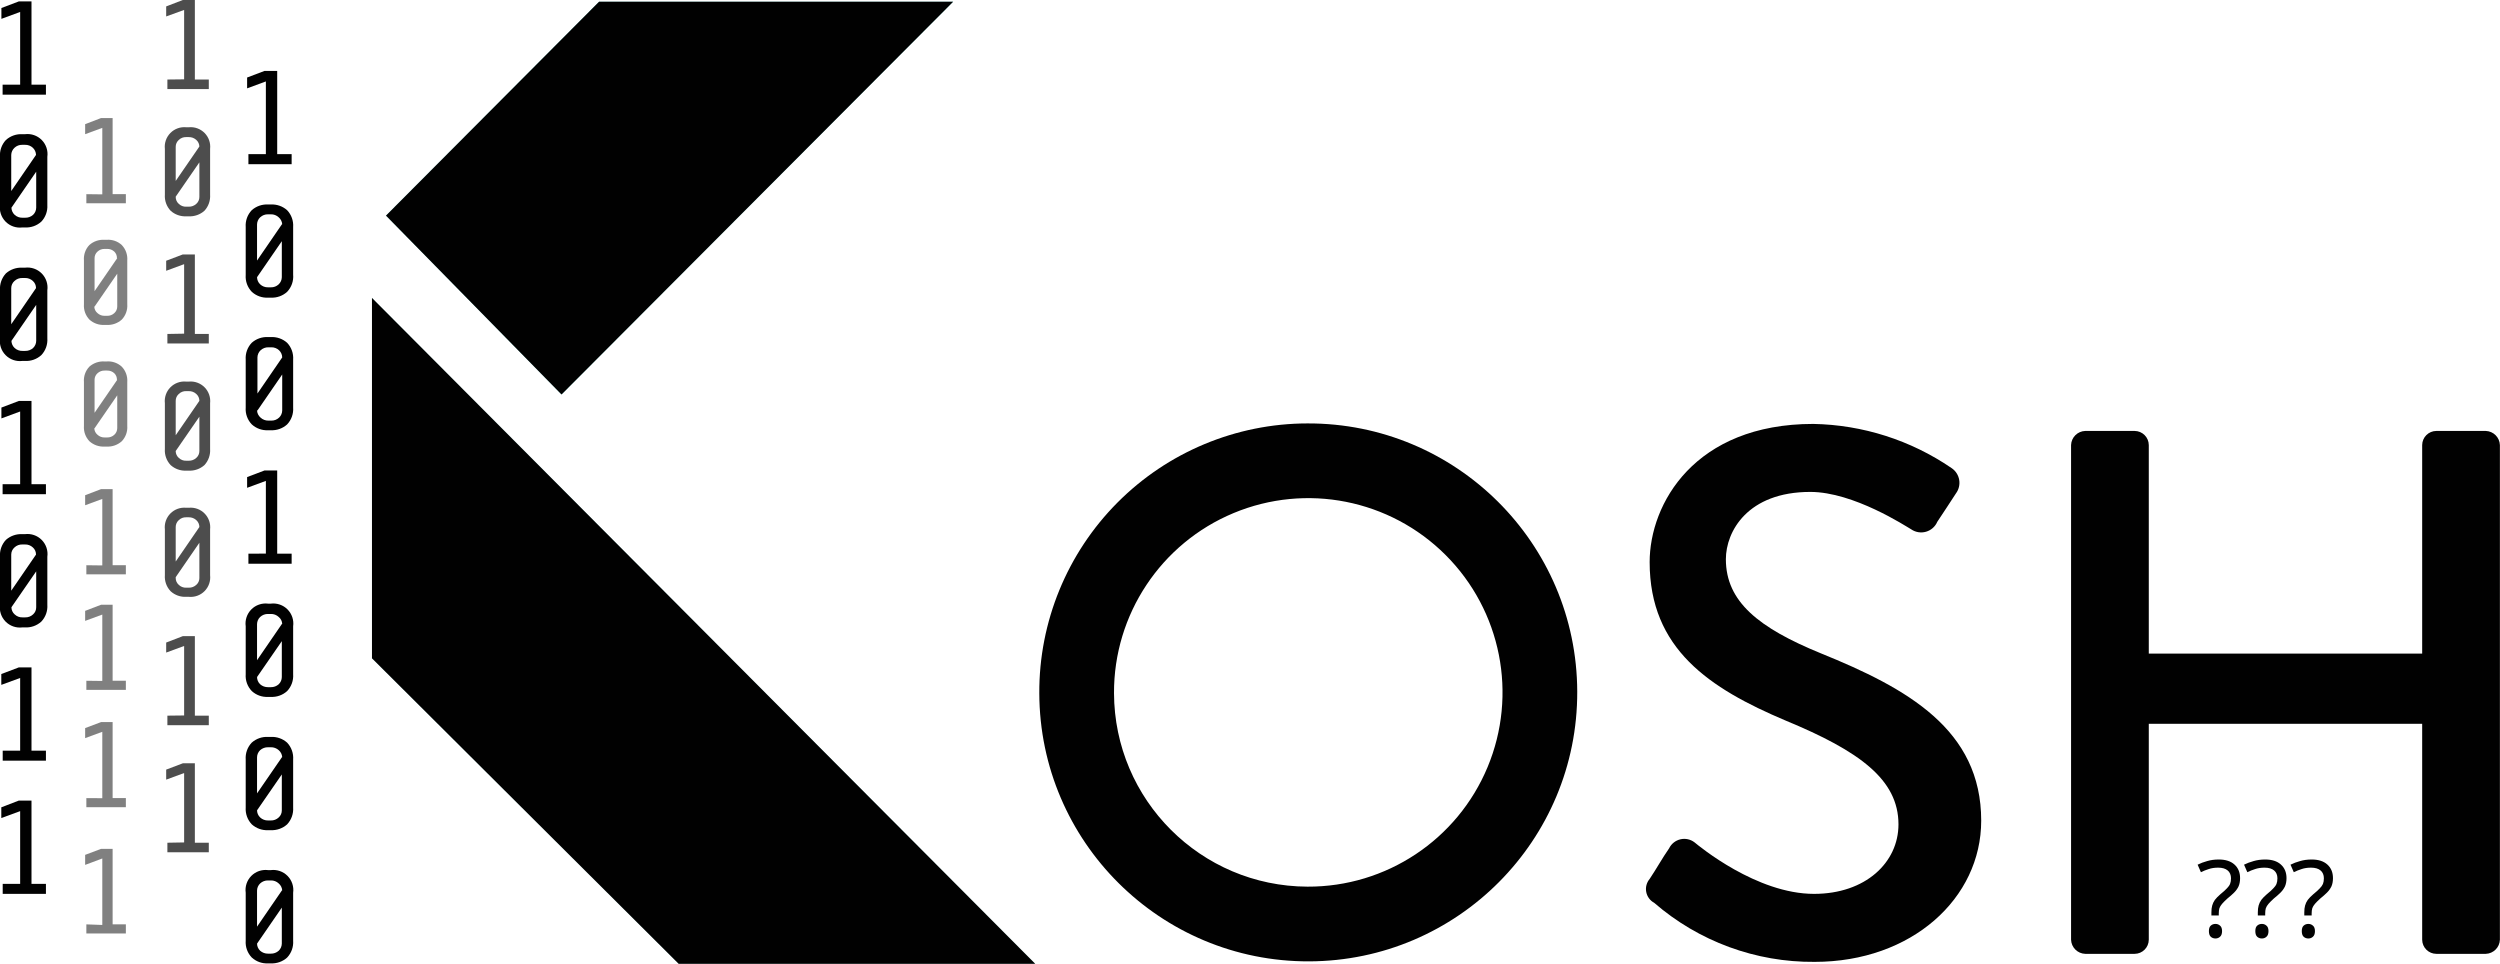
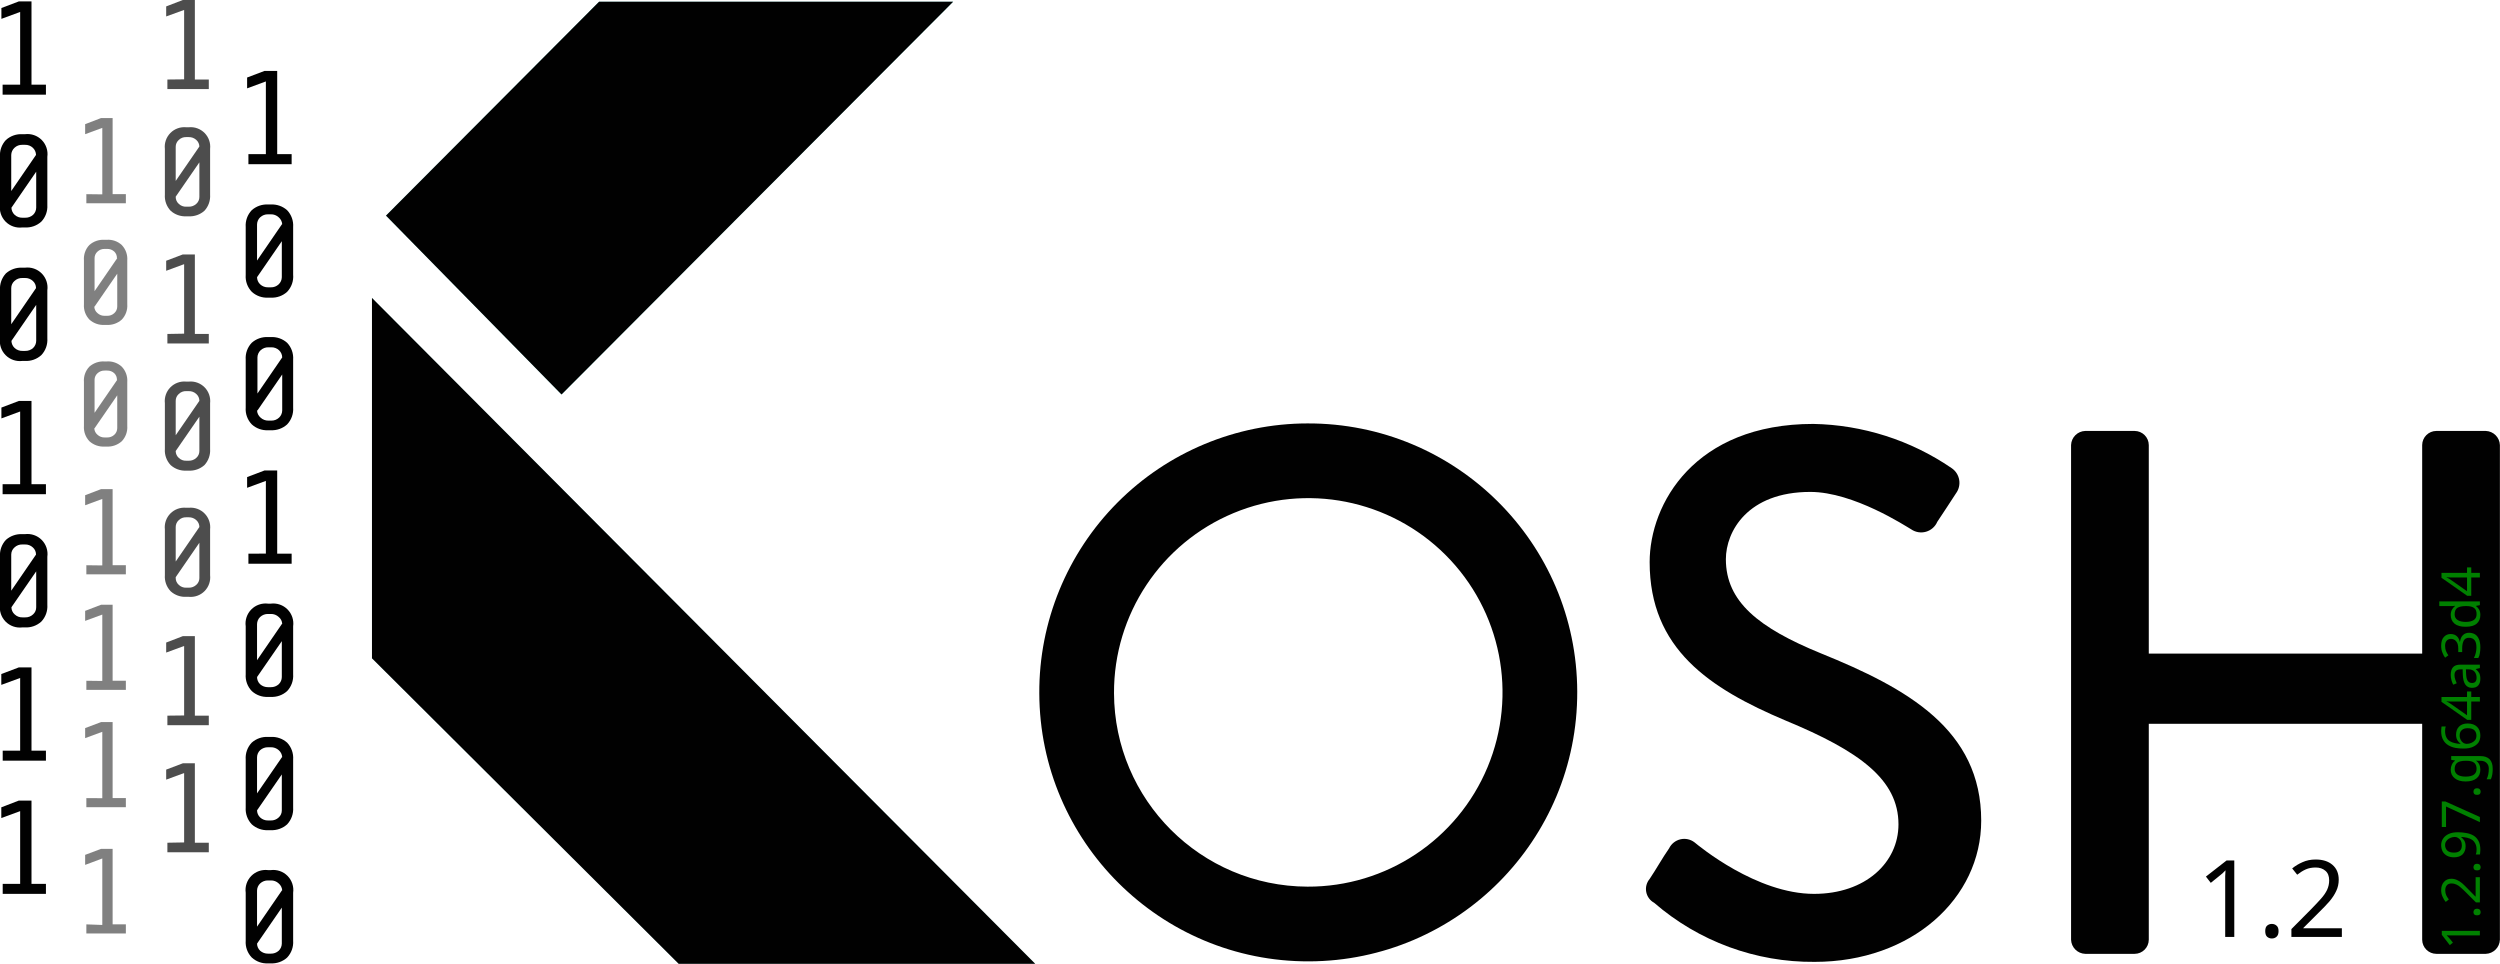
<svg xmlns="http://www.w3.org/2000/svg" viewBox="0 0 249.28 96.1" version="1.1" id="svg5833">
  <defs id="defs5750">
    <style id="style5748">.cls-1{isolation:isolate;}.cls-2,.cls-3,.cls-4,.cls-6{fill:#010101;}.cls-2,.cls-3,.cls-4,.cls-5{mix-blend-mode:multiply;}.cls-3{opacity:0.7;}.cls-4{opacity:0.5;}.cls-5{fill:#afdedc;}</style>
  </defs>
  <path class="cls-2" d="m 0.26,8.44 v 1 h 4.32 v -1 H 3.14 V 0.14 H 1.88 L 0.14,0.8 V 1.88 L 2.01,1.19 v 7.25 z" id="path5752" style="isolation:isolate;mix-blend-mode:multiply;fill:#010101" />
  <path class="cls-2" d="M 4.72,20.45 V 15.64 A 2,2 0 0 0 2.49,13.38 H 2.23 A 2.25,2.25 0 0 0 0.59,13.96 2.21,2.21 0 0 0 0,15.64 v 4.78 a 2,2 0 0 0 2.23,2.26 h 0.26 a 2.24,2.24 0 0 0 1.63,-0.58 2.21,2.21 0 0 0 0.6,-1.65 z m -1.13,-5 -2.47,3.6 v -3.6 a 1,1 0 0 1 0.32,-0.71 1.08,1.08 0 0 1 0.79,-0.3 h 0.26 a 1.09,1.09 0 0 1 0.79,0.3 1,1 0 0 1 0.31,0.68 z m -2.45,5.26 2.47,-3.59 v 3.59 A 1,1 0 0 1 3.3,21.42 1.13,1.13 0 0 1 2.51,21.71 H 2.25 A 1.11,1.11 0 0 1 1.46,21.42 1,1 0 0 1 1.14,20.71 Z" id="path5754" style="isolation:isolate;mix-blend-mode:multiply;fill:#010101" />
  <path class="cls-2" d="M 4.72,33.73 V 28.95 A 2,2 0 0 0 2.49,26.69 H 2.23 A 2.29,2.29 0 0 0 0.59,27.26 2.25,2.25 0 0 0 0,28.95 v 4.78 a 2,2 0 0 0 2.23,2.26 h 0.26 a 2.24,2.24 0 0 0 1.63,-0.58 2.21,2.21 0 0 0 0.6,-1.68 z m -1.13,-5 -2.47,3.6 v -3.6 a 0.94,0.94 0 0 1 0.32,-0.71 1.08,1.08 0 0 1 0.79,-0.3 h 0.26 a 1.09,1.09 0 0 1 0.79,0.3 0.93,0.93 0 0 1 0.31,0.68 z M 1.14,33.99 3.61,30.4 v 3.59 A 1,1 0 0 1 3.3,34.7 1.13,1.13 0 0 1 2.51,34.99 H 2.25 A 1.11,1.11 0 0 1 1.46,34.7 1,1 0 0 1 1.14,33.99 Z" id="path5756" style="isolation:isolate;mix-blend-mode:multiply;fill:#010101" />
  <path class="cls-2" d="m 0.26,48.28 v 1 h 4.32 v -1 H 3.14 v -8.3 H 1.88 l -1.74,0.66 v 1.08 l 1.87,-0.69 v 7.25 z" id="path5758" style="isolation:isolate;mix-blend-mode:multiply;fill:#010101" />
  <path class="cls-2" d="M 4.72,60.3 V 55.52 A 2,2 0 0 0 2.49,53.26 H 2.23 A 2.29,2.29 0 0 0 0.59,53.83 2.23,2.23 0 0 0 0,55.52 v 4.78 a 2,2 0 0 0 2.23,2.26 h 0.26 a 2.24,2.24 0 0 0 1.63,-0.58 2.21,2.21 0 0 0 0.6,-1.68 z m -1.13,-5 -2.47,3.6 v -3.6 a 0.94,0.94 0 0 1 0.32,-0.71 1.08,1.08 0 0 1 0.79,-0.3 h 0.26 a 1.09,1.09 0 0 1 0.79,0.3 0.93,0.93 0 0 1 0.31,0.68 z m -2.45,5.25 2.47,-3.58 v 3.58 A 0.93,0.93 0 0 1 3.3,61.26 1.09,1.09 0 0 1 2.51,61.56 H 2.25 A 1.08,1.08 0 0 1 1.46,61.26 0.94,0.94 0 0 1 1.14,60.55 Z" id="path5760" style="isolation:isolate;mix-blend-mode:multiply;fill:#010101" />
  <path class="cls-2" d="m 0.27,74.85 v 1 h 4.31 v -1 H 3.14 v -8.3 H 1.87 l -1.74,0.66 v 1.08 L 2.01,67.6 v 7.25 z" id="path5762" style="isolation:isolate;mix-blend-mode:multiply;fill:#010101" />
  <path class="cls-2" d="m 0.27,88.13 v 1 h 4.31 v -1 H 3.14 v -8.3 H 1.87 L 0.13,80.5 v 1.07 l 1.88,-0.69 v 7.25 z" id="path5764" style="isolation:isolate;mix-blend-mode:multiply;fill:#010101" />
  <path class="cls-2" d="m 24.77,15.37 v 1 h 4.31 v -1 h -1.44 v -8.3 h -1.26 l -1.74,0.66 v 1.08 l 1.87,-0.69 v 7.25 z" id="path5766" style="isolation:isolate;mix-blend-mode:multiply;fill:#010101" />
  <path class="cls-2" d="M 29.23,27.38 V 22.64 A 2.21,2.21 0 0 0 28.63,20.96 2.26,2.26 0 0 0 27,20.39 h -0.27 a 2.26,2.26 0 0 0 -1.63,0.57 2.21,2.21 0 0 0 -0.6,1.68 v 4.78 a 2.18,2.18 0 0 0 0.61,1.68 2.22,2.22 0 0 0 1.62,0.58 H 27 a 2.26,2.26 0 0 0 1.63,-0.58 2.21,2.21 0 0 0 0.6,-1.72 z m -1.13,-5 -2.47,3.6 v -3.6 a 1,1 0 0 1 0.31,-0.71 1.11,1.11 0 0 1 0.79,-0.3 H 27 a 1.09,1.09 0 0 1 0.79,0.3 1,1 0 0 1 0.35,0.68 z m -2.47,5.26 2.47,-3.59 v 3.59 a 1,1 0 0 1 -0.31,0.71 1.09,1.09 0 0 1 -0.79,0.3 h -0.27 a 1.11,1.11 0 0 1 -0.79,-0.3 1,1 0 0 1 -0.31,-0.71 z" id="path5768" style="isolation:isolate;mix-blend-mode:multiply;fill:#010101" />
  <path class="cls-2" d="M 29.23,40.64 V 35.86 A 2.21,2.21 0 0 0 28.63,34.18 2.26,2.26 0 0 0 27,33.61 h -0.27 a 2.26,2.26 0 0 0 -1.63,0.57 2.21,2.21 0 0 0 -0.6,1.68 v 4.78 a 2.18,2.18 0 0 0 0.61,1.68 2.22,2.22 0 0 0 1.62,0.58 H 27 a 2.26,2.26 0 0 0 1.63,-0.58 2.21,2.21 0 0 0 0.6,-1.68 z m -1.09,-5 -2.47,3.6 v -3.6 a 1,1 0 0 1 0.31,-0.71 1.11,1.11 0 0 1 0.79,-0.3 h 0.27 a 1.09,1.09 0 0 1 0.79,0.3 1,1 0 0 1 0.31,0.71 z m -2.47,5.29 2.47,-3.59 v 3.59 a 1,1 0 0 1 -0.31,0.71 1.09,1.09 0 0 1 -0.79,0.3 h -0.27 a 1.11,1.11 0 0 1 -0.79,-0.3 1,1 0 0 1 -0.35,-0.72 z" id="path5770" style="isolation:isolate;mix-blend-mode:multiply;fill:#010101" />
  <path class="cls-2" d="m 24.77,55.21 v 1 h 4.31 v -1 h -1.44 v -8.3 h -1.26 l -1.74,0.66 v 1.07 l 1.87,-0.69 v 7.25 z" id="path5772" style="isolation:isolate;mix-blend-mode:multiply;fill:#010101" />
  <path class="cls-2" d="M 29.23,67.23 V 62.45 A 2,2 0 0 0 27,60.19 h -0.27 a 2,2 0 0 0 -2.23,2.26 v 4.78 a 2.18,2.18 0 0 0 0.61,1.68 2.22,2.22 0 0 0 1.62,0.58 H 27 a 2.26,2.26 0 0 0 1.63,-0.58 2.21,2.21 0 0 0 0.6,-1.68 z m -1.13,-5 -2.47,3.6 v -3.6 a 1,1 0 0 1 0.31,-0.71 1.11,1.11 0 0 1 0.79,-0.3 H 27 a 1.09,1.09 0 0 1 0.79,0.3 0.93,0.93 0 0 1 0.35,0.68 z m -2.47,5.28 2.47,-3.58 v 3.58 A 1,1 0 0 1 27.79,68.23 1.13,1.13 0 0 1 27,68.52 h -0.27 a 1.15,1.15 0 0 1 -0.79,-0.29 1,1 0 0 1 -0.31,-0.75 z" id="path5774" style="isolation:isolate;mix-blend-mode:multiply;fill:#010101" />
  <path class="cls-2" d="M 29.23,80.52 V 75.74 A 2.22,2.22 0 0 0 28.63,74.05 2.26,2.26 0 0 0 27,73.48 h -0.27 a 2.26,2.26 0 0 0 -1.63,0.57 2.22,2.22 0 0 0 -0.6,1.69 v 4.78 a 2.21,2.21 0 0 0 0.61,1.68 2.26,2.26 0 0 0 1.62,0.58 H 27 a 2.3,2.3 0 0 0 1.63,-0.58 2.24,2.24 0 0 0 0.6,-1.68 z m -1.13,-5 -2.47,3.59 v -3.59 a 1,1 0 0 1 0.31,-0.72 1.15,1.15 0 0 1 0.79,-0.29 H 27 a 1.13,1.13 0 0 1 0.79,0.29 1,1 0 0 1 0.35,0.69 z m -2.47,5.28 2.47,-3.58 v 3.58 a 0.93,0.93 0 0 1 -0.31,0.71 1.09,1.09 0 0 1 -0.79,0.3 h -0.27 a 1.11,1.11 0 0 1 -0.79,-0.3 1,1 0 0 1 -0.31,-0.74 z" id="path5776" style="isolation:isolate;mix-blend-mode:multiply;fill:#010101" />
  <path class="cls-2" d="M 29.23,93.8 V 89.02 A 2,2 0 0 0 27,86.76 h -0.27 a 2,2 0 0 0 -2.23,2.26 v 4.78 a 2.18,2.18 0 0 0 0.61,1.68 2.22,2.22 0 0 0 1.62,0.58 H 27 a 2.26,2.26 0 0 0 1.63,-0.58 2.21,2.21 0 0 0 0.6,-1.68 z m -1.13,-5 -2.47,3.6 v -3.6 a 1,1 0 0 1 0.31,-0.71 1.11,1.11 0 0 1 0.79,-0.3 H 27 a 1.09,1.09 0 0 1 0.79,0.3 1,1 0 0 1 0.35,0.68 z m -2.47,5.29 2.47,-3.59 v 3.59 A 1,1 0 0 1 27.79,94.8 1.13,1.13 0 0 1 27,95.09 H 26.73 A 1.15,1.15 0 0 1 25.94,94.8 1,1 0 0 1 25.63,94.06 Z" id="path5778" style="isolation:isolate;mix-blend-mode:multiply;fill:#010101" />
  <path class="cls-3" d="m 16.69,7.93 v 0.95 h 4.13 V 7.93 H 19.43 V 0 h -1.2 l -1.66,0.64 v 1 l 1.79,-0.65 v 6.92 z" id="path5780" style="opacity:0.7;isolation:isolate;mix-blend-mode:multiply;fill:#010101" />
  <path class="cls-3" d="m 20.95,19.41 v -4.56 a 1.95,1.95 0 0 0 -2.13,-2.16 h -0.25 a 1.95,1.95 0 0 0 -2.13,2.16 v 4.56 a 2.12,2.12 0 0 0 0.58,1.61 2.17,2.17 0 0 0 1.55,0.55 h 0.25 a 2.2,2.2 0 0 0 1.56,-0.55 2.15,2.15 0 0 0 0.57,-1.61 z m -1.07,-4.8 -2.36,3.43 v -3.4 a 0.9,0.9 0 0 1 0.3,-0.68 1,1 0 0 1 0.75,-0.29 h 0.25 a 1.06,1.06 0 0 1 0.76,0.29 0.9,0.9 0 0 1 0.3,0.68 z m -2.36,5 2.36,-3.42 v 3.45 a 0.9,0.9 0 0 1 -0.3,0.68 1.06,1.06 0 0 1 -0.76,0.29 h -0.25 a 1,1 0 0 1 -0.75,-0.29 0.9,0.9 0 0 1 -0.3,-0.68 z" id="path5782" style="opacity:0.7;isolation:isolate;mix-blend-mode:multiply;fill:#010101" />
  <path class="cls-3" d="m 16.69,33.3 v 0.95 h 4.13 V 33.3 h -1.39 v -7.93 h -1.2 L 16.57,26 v 1 l 1.79,-0.66 v 6.93 z" id="path5784" style="opacity:0.7;isolation:isolate;mix-blend-mode:multiply;fill:#010101" />
  <path class="cls-3" d="m 20.95,44.77 v -4.56 a 1.95,1.95 0 0 0 -2.13,-2.16 h -0.25 a 1.95,1.95 0 0 0 -2.13,2.16 v 4.56 a 2.12,2.12 0 0 0 0.58,1.61 2.17,2.17 0 0 0 1.55,0.55 h 0.25 a 2.2,2.2 0 0 0 1.56,-0.55 2.15,2.15 0 0 0 0.57,-1.61 z m -1.07,-4.8 -2.36,3.43 v -3.43 a 0.9,0.9 0 0 1 0.3,-0.68 1,1 0 0 1 0.75,-0.29 h 0.25 a 1.06,1.06 0 0 1 0.76,0.29 0.9,0.9 0 0 1 0.3,0.68 z m -2.36,5 2.36,-3.42 v 3.42 a 0.9,0.9 0 0 1 -0.3,0.68 1.06,1.06 0 0 1 -0.76,0.29 h -0.25 a 1,1 0 0 1 -0.75,-0.29 0.9,0.9 0 0 1 -0.3,-0.64 z" id="path5786" style="opacity:0.7;isolation:isolate;mix-blend-mode:multiply;fill:#010101" />
  <path class="cls-3" d="m 16.69,71.36 v 0.95 h 4.13 v -0.95 h -1.39 v -7.93 h -1.2 l -1.66,0.64 v 1 l 1.79,-0.66 v 6.93 z" id="path5788" style="opacity:0.7;isolation:isolate;mix-blend-mode:multiply;fill:#010101" />
  <path class="cls-3" d="m 20.95,57.35 v -4.56 a 1.95,1.95 0 0 0 -2.13,-2.16 h -0.25 a 1.95,1.95 0 0 0 -2.13,2.16 v 4.56 a 2.1,2.1 0 0 0 0.58,1.61 2.13,2.13 0 0 0 1.55,0.55 h 0.25 a 1.95,1.95 0 0 0 2.13,-2.16 z m -1.07,-4.8 -2.36,3.44 v -3.44 a 0.91,0.91 0 0 1 0.3,-0.68 1,1 0 0 1 0.75,-0.29 h 0.25 a 1.06,1.06 0 0 1 0.76,0.29 0.91,0.91 0 0 1 0.3,0.68 z m -2.36,5 2.36,-3.43 v 3.52 a 0.89,0.89 0 0 1 -0.3,0.67 1.06,1.06 0 0 1 -0.76,0.29 h -0.25 a 1,1 0 0 1 -0.75,-0.29 0.89,0.89 0 0 1 -0.3,-0.67 z" id="path5790" style="opacity:0.7;isolation:isolate;mix-blend-mode:multiply;fill:#010101" />
  <path class="cls-3" d="m 16.69,84.03 v 0.95 h 4.13 v -0.95 h -1.39 v -7.92 h -1.2 l -1.66,0.63 v 1 l 1.79,-0.66 V 84 Z" id="path5792" style="opacity:0.7;isolation:isolate;mix-blend-mode:multiply;fill:#010101" />
  <path class="cls-4" d="m 8.61,19.36 v 0.91 h 3.94 v -0.91 h -1.32 v -7.59 h -1.15 l -1.59,0.61 v 1 l 1.71,-0.63 v 6.63 z" id="path5794" style="opacity:0.5;isolation:isolate;mix-blend-mode:multiply;fill:#010101" />
  <path class="cls-4" d="m 12.69,30.34 v -4.37 a 2,2 0 0 0 -0.55,-1.54 2,2 0 0 0 -1.49,-0.52 h -0.24 a 2.09,2.09 0 0 0 -1.5,0.52 2,2 0 0 0 -0.54,1.54 v 4.37 a 2,2 0 0 0 0.55,1.53 2.07,2.07 0 0 0 1.49,0.53 h 0.24 a 2.09,2.09 0 0 0 1.49,-0.53 2,2 0 0 0 0.55,-1.53 z m -1,-4.6 -2.26,3.29 v -3.29 a 0.87,0.87 0 0 1 0.29,-0.65 1,1 0 0 1 0.72,-0.27 h 0.24 a 1,1 0 0 1 0.72,0.27 0.87,0.87 0 0 1 0.26,0.65 z m -2.26,4.83 2.26,-3.28 v 3.28 a 0.87,0.87 0 0 1 -0.29,0.65 1,1 0 0 1 -0.72,0.27 H 10.44 A 1,1 0 0 1 9.72,31.22 0.87,0.87 0 0 1 9.4,30.57 Z" id="path5796" style="opacity:0.5;isolation:isolate;mix-blend-mode:multiply;fill:#010101" />
  <path class="cls-4" d="m 8.61,67.88 v 0.91 h 3.94 V 67.88 H 11.23 V 60.3 h -1.15 l -1.59,0.61 v 1 l 1.71,-0.63 v 6.62 z" id="path5798" style="opacity:0.5;isolation:isolate;mix-blend-mode:multiply;fill:#010101" />
  <path class="cls-4" d="m 8.61,92.17 v 0.91 h 3.94 v -0.91 h -1.32 v -7.53 h -1.15 l -1.59,0.6 v 1 L 10.2,85.6 v 6.63 z" id="path5800" style="opacity:0.5;isolation:isolate;mix-blend-mode:multiply;fill:#010101" />
  <path class="cls-4" d="m 8.61,56.36 v 0.91 h 3.94 v -0.91 h -1.32 v -7.59 h -1.15 l -1.59,0.61 v 1 l 1.71,-0.63 v 6.63 z" id="path5802" style="opacity:0.5;isolation:isolate;mix-blend-mode:multiply;fill:#010101" />
  <path class="cls-4" d="M 12.69,42.47 V 38.1 a 2,2 0 0 0 -0.55,-1.54 2,2 0 0 0 -1.49,-0.52 h -0.24 a 2.09,2.09 0 0 0 -1.5,0.52 2,2 0 0 0 -0.54,1.54 v 4.37 a 2,2 0 0 0 0.55,1.53 2.07,2.07 0 0 0 1.49,0.53 h 0.24 A 2.09,2.09 0 0 0 12.14,44 2,2 0 0 0 12.69,42.47 Z m -1,-4.6 -2.26,3.29 v -3.29 a 0.87,0.87 0 0 1 0.29,-0.65 1,1 0 0 1 0.72,-0.27 h 0.24 a 1,1 0 0 1 0.72,0.27 0.87,0.87 0 0 1 0.26,0.65 z m -2.26,4.83 2.26,-3.28 v 3.28 a 0.89,0.89 0 0 1 -0.29,0.65 1,1 0 0 1 -0.72,0.27 H 10.44 A 1,1 0 0 1 9.72,43.35 0.89,0.89 0 0 1 9.4,42.7 Z" id="path5804" style="opacity:0.5;isolation:isolate;mix-blend-mode:multiply;fill:#010101" />
  <path class="cls-4" d="m 8.61,79.58 v 0.91 h 3.94 V 79.58 H 11.23 V 72 h -1.15 l -1.59,0.6 v 1 l 1.71,-0.63 v 6.62 z" id="path5806" style="opacity:0.5;isolation:isolate;mix-blend-mode:multiply;fill:#010101" />
  <polygon class="cls-5" points="37.09,29.71 37.09,65.64 67.67,96.1 103.22,96.1 " id="polygon5808" style="isolation:isolate;mix-blend-mode:multiply;fill:#afdedc" />
  <polygon class="cls-5" points="55.99,39.33 95.04,0.17 59.74,0.17 38.49,21.5 " id="polygon5810" style="isolation:isolate;mix-blend-mode:multiply;fill:#afdedc" />
  <polygon class="cls-5" points="55.99,39.33 95.04,0.17 59.74,0.17 38.49,21.5 " id="polygon5812" style="isolation:isolate;mix-blend-mode:multiply;fill:#afdedc" />
  <polygon class="cls-6" points="55.99,39.33 95.04,0.17 59.74,0.17 38.49,21.5 " id="polygon5814" style="isolation:isolate;fill:#010101" />
  <polygon class="cls-6" points="37.09,29.71 37.09,65.64 67.67,96.1 103.22,96.1 " id="polygon5816" style="isolation:isolate;fill:#010101" />
  <path class="cls-6" d="m 130.37,42.22 a 26.82,26.82 0 1 1 -26.74,26.9 26.78,26.78 0 0 1 26.74,-26.9 z m 0,46.19 a 19.37,19.37 0 1 0 -19.29,-19.29 19.36,19.36 0 0 0 19.29,19.29 z" id="path5818" style="isolation:isolate;fill:#010101" />
  <path class="cls-6" d="m 164.49,87.64 c 0.67,-1 1.27,-2.09 1.94,-3.05 a 1.68,1.68 0 0 1 2.53,-0.6 c 0.45,0.37 6.19,5.14 11.92,5.14 5.14,0 8.42,-3.13 8.42,-6.93 0,-4.47 -3.88,-7.3 -11.25,-10.35 -7.6,-3.21 -13.56,-7.15 -13.56,-15.8 0,-5.81 4.47,-13.78 16.32,-13.78 a 25.25,25.25 0 0 1 13.78,4.4 1.77,1.77 0 0 1 0.44,2.53 c -0.59,0.9 -1.26,1.94 -1.86,2.83 a 1.75,1.75 0 0 1 -2.6,0.75 c -0.53,-0.3 -5.74,-3.73 -10.06,-3.73 -6.26,0 -8.42,3.95 -8.42,6.71 0,4.24 3.28,6.85 9.46,9.38 8.64,3.5 16,7.6 16,16.69 0,7.75 -6.93,14.08 -16.61,14.08 a 24.11,24.11 0 0 1 -16,-5.89 1.56,1.56 0 0 1 -0.45,-2.38 z" id="path5820" style="isolation:isolate;fill:#010101" />
  <path class="cls-6" d="m 206.51,44.38 a 1.46,1.46 0 0 1 1.42,-1.41 h 4.91 a 1.42,1.42 0 0 1 1.42,1.41 v 20.79 h 27.26 V 44.38 a 1.42,1.42 0 0 1 1.42,-1.41 h 4.92 a 1.46,1.46 0 0 1 1.41,1.41 V 93.7 a 1.46,1.46 0 0 1 -1.41,1.41 h -4.92 A 1.42,1.42 0 0 1 241.52,93.7 V 72.17 H 214.26 V 93.7 a 1.42,1.42 0 0 1 -1.42,1.41 h -4.91 a 1.46,1.46 0 0 1 -1.42,-1.41 z" id="path5822" style="isolation:isolate;fill:#010101" />
  <text xml:space="preserve" style="font-style:normal;font-weight:normal;font-size:40px;line-height:1.25;font-family:sans-serif;letter-spacing:0px;word-spacing:0px;fill:#010101;fill-opacity:1;stroke:none;" x="219.004" y="93.422" id="text4318">
-     <tspan id="tspan4316" x="219.004" y="93.422" style="font-style:normal;font-variant:normal;font-weight:normal;font-stretch:normal;font-size:10.667px;font-family:sans-serif;-inkscape-font-specification:'sans-serif, Normal';font-variant-ligatures:normal;font-variant-caps:normal;font-variant-numeric:normal;font-feature-settings:normal;text-align:start;writing-mode:lr-tb;text-anchor:start;fill:#010101;fill-opacity:1;">???</tspan>
+     <tspan id="tspan4316" x="219.004" y="93.422" style="font-style:normal;font-variant:normal;font-weight:normal;font-stretch:normal;font-size:10.667px;font-family:sans-serif;-inkscape-font-specification:'sans-serif, Normal';font-variant-ligatures:normal;font-variant-caps:normal;font-variant-numeric:normal;font-feature-settings:normal;text-align:start;writing-mode:lr-tb;text-anchor:start;fill:#010101;fill-opacity:1;">1.2</tspan>
  </text>
  <text xml:space="preserve" style="font-style:normal;font-weight:normal;font-size:40px;line-height:1.25;font-family:sans-serif;letter-spacing:0px;word-spacing:0px;fill:#000000;fill-opacity:1;stroke:none" x="-94.71" y="247.271" id="text4402" transform="rotate(-90)">
-     <tspan id="tspan4400" x="-94.71" y="247.271" style="font-style:normal;font-variant:normal;font-weight:normal;font-stretch:normal;font-size:5.333px;font-family:sans-serif;-inkscape-font-specification:'sans-serif, Normal';font-variant-ligatures:normal;font-variant-caps:normal;font-variant-numeric:normal;font-feature-settings:normal;text-align:start;writing-mode:lr-tb;text-anchor:start;fill:#008000" />
+     <tspan id="tspan4400" x="-94.71" y="247.271" style="font-style:normal;font-variant:normal;font-weight:normal;font-stretch:normal;font-size:5.333px;font-family:sans-serif;-inkscape-font-specification:'sans-serif, Normal';font-variant-ligatures:normal;font-variant-caps:normal;font-variant-numeric:normal;font-feature-settings:normal;text-align:start;writing-mode:lr-tb;text-anchor:start;fill:#008000">1.2.97.g64a3d4</tspan>
  </text>
</svg>
